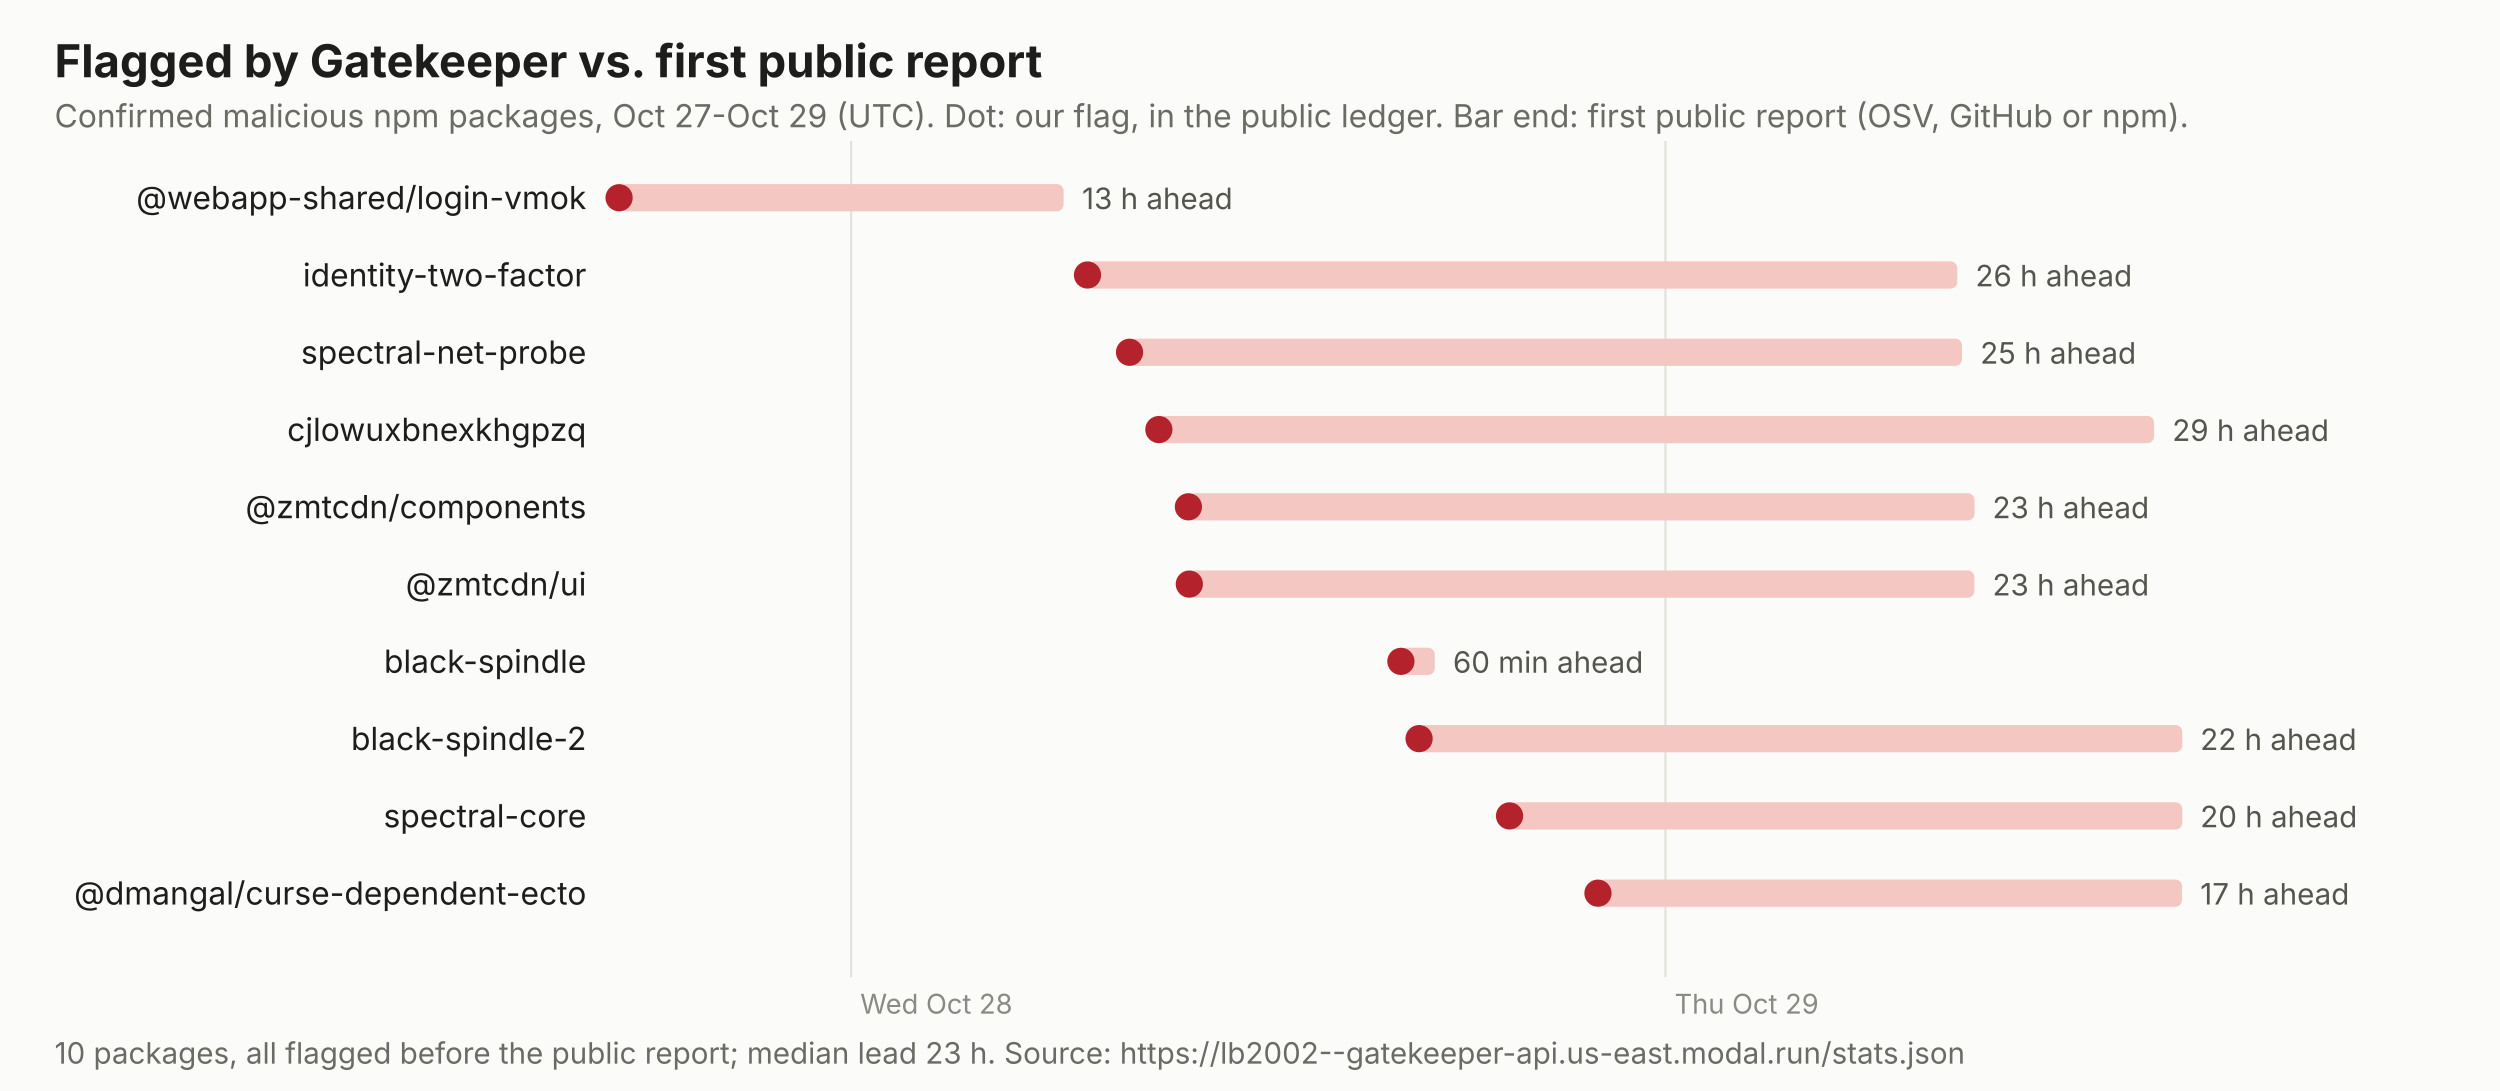
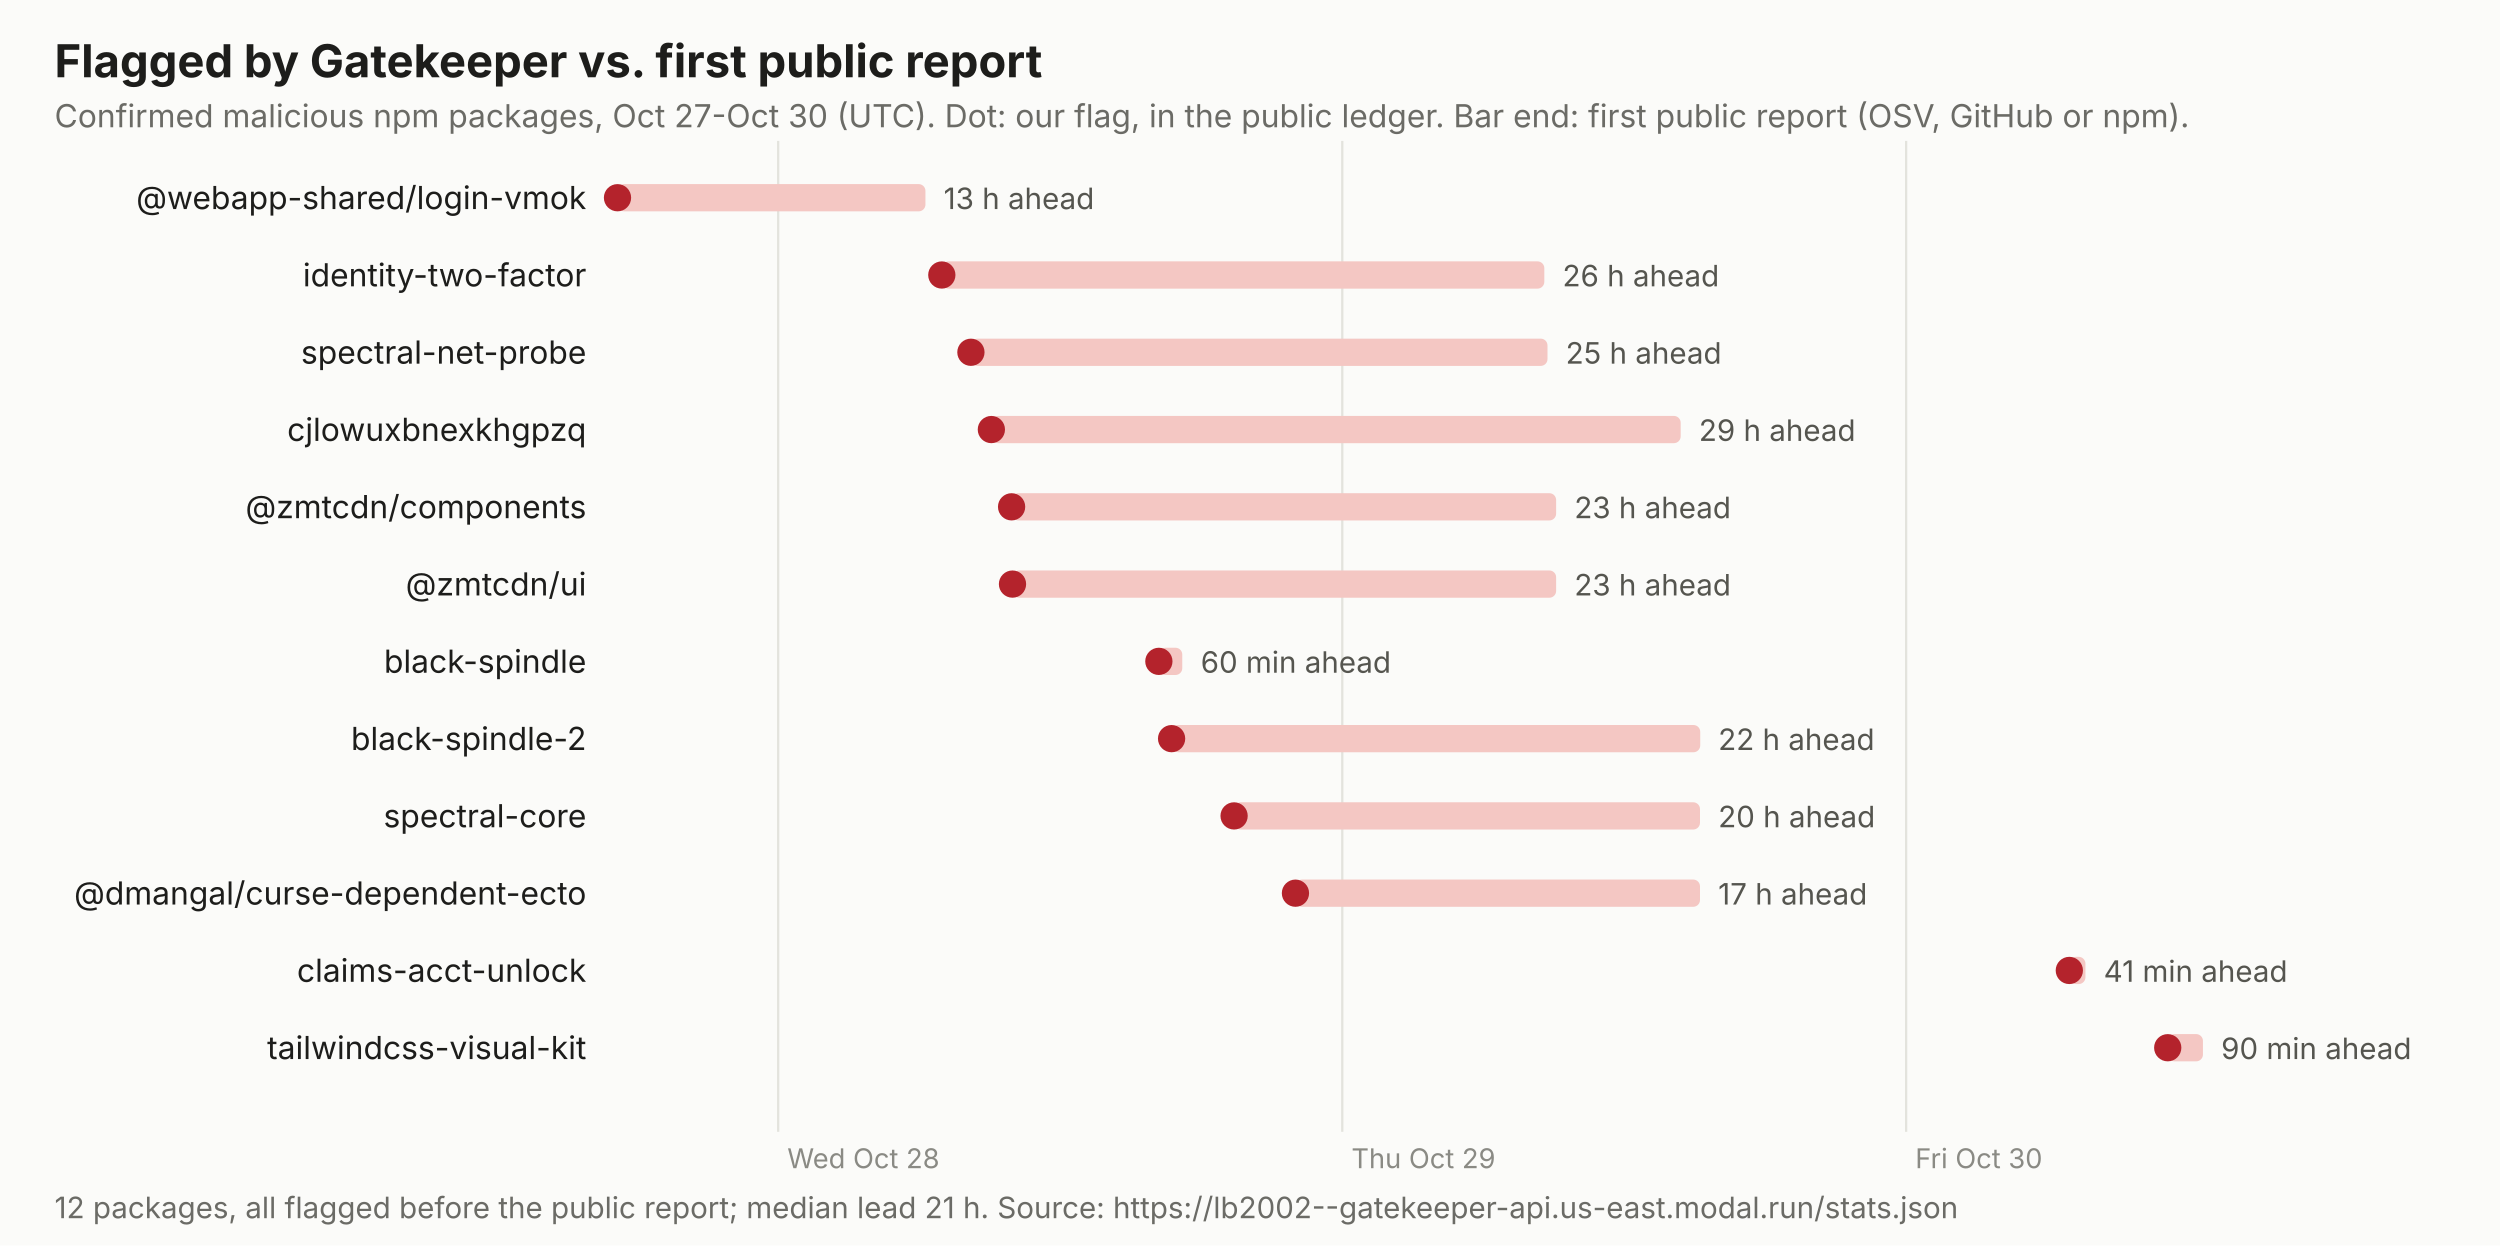
- <svg xmlns="http://www.w3.org/2000/svg" viewBox="0 0 1100 480" font-family="Inter, Segoe UI, Helvetica, Arial, sans-serif">
-   <rect width="1100" height="480" fill="#fbfbf9" />
+ <svg xmlns="http://www.w3.org/2000/svg" viewBox="0 0 1100 548" font-family="Inter, Segoe UI, Helvetica, Arial, sans-serif">
+   <rect width="1100" height="548" fill="#fbfbf9" />
  <text x="24" y="34" font-size="20" font-weight="700" fill="#1d1d1b">Flagged by Gatekeeper vs. first public report</text>
-   <text x="24" y="56" font-size="14" fill="#6b6b66">Confirmed malicious npm packages, Oct 27-Oct 29 (UTC). Dot: our flag, in the public ledger. Bar end: first public report (OSV, GitHub or npm).</text>
-   <line x1="374.5" y1="62" x2="374.5" y2="430" stroke="#e3e3dd" />
-   <text x="378.5" y="446" font-size="12" fill="#8a8a84">Wed Oct 28</text>
-   <line x1="732.8" y1="62" x2="732.8" y2="430" stroke="#e3e3dd" />
-   <text x="736.8" y="446" font-size="12" fill="#8a8a84">Thu Oct 29</text>
+   <text x="24" y="56" font-size="14" fill="#6b6b66">Confirmed malicious npm packages, Oct 27-Oct 30 (UTC). Dot: our flag, in the public ledger. Bar end: first public report (OSV, GitHub or npm).</text>
+   <line x1="342.4" y1="62" x2="342.4" y2="498" stroke="#e3e3dd" />
+   <text x="346.4" y="514" font-size="12" fill="#8a8a84">Wed Oct 28</text>
+   <line x1="590.6" y1="62" x2="590.6" y2="498" stroke="#e3e3dd" />
+   <text x="594.6" y="514" font-size="12" fill="#8a8a84">Thu Oct 29</text>
+   <line x1="838.7" y1="62" x2="838.7" y2="498" stroke="#e3e3dd" />
+   <text x="842.7" y="514" font-size="12" fill="#8a8a84">Fri Oct 30</text>
  <text x="258" y="92.0" font-size="14" text-anchor="end" fill="#1d1d1b">@webapp-shared/login-vmok</text>
-   <rect x="272.4" y="81.0" width="195.6" height="12" rx="3" fill="#f4c7c3" />
-   <circle cx="272.4" cy="87.0" r="6" fill="#b4232c" />
-   <text x="476.1" y="92.0" font-size="13" fill="#55554f">13 h ahead</text>
+   <rect x="271.7" y="81.0" width="135.5" height="12" rx="3" fill="#f4c7c3" />
+   <circle cx="271.7" cy="87.0" r="6" fill="#b4232c" />
+   <text x="415.2" y="92.0" font-size="13" fill="#55554f">13 h ahead</text>
  <text x="258" y="126.0" font-size="14" text-anchor="end" fill="#1d1d1b">identity-two-factor</text>
-   <rect x="478.5" y="115.0" width="382.7" height="12" rx="3" fill="#f4c7c3" />
-   <circle cx="478.5" cy="121.0" r="6" fill="#b4232c" />
-   <text x="869.2" y="126.0" font-size="13" fill="#55554f">26 h ahead</text>
+   <rect x="414.4" y="115.0" width="265.1" height="12" rx="3" fill="#f4c7c3" />
+   <circle cx="414.4" cy="121.0" r="6" fill="#b4232c" />
+   <text x="687.5" y="126.0" font-size="13" fill="#55554f">26 h ahead</text>
  <text x="258" y="160.0" font-size="14" text-anchor="end" fill="#1d1d1b">spectral-net-probe</text>
-   <rect x="497.0" y="149.0" width="366.3" height="12" rx="3" fill="#f4c7c3" />
-   <circle cx="497.0" cy="155.0" r="6" fill="#b4232c" />
-   <text x="871.3" y="160.0" font-size="13" fill="#55554f">25 h ahead</text>
+   <rect x="427.2" y="149.0" width="253.7" height="12" rx="3" fill="#f4c7c3" />
+   <circle cx="427.2" cy="155.0" r="6" fill="#b4232c" />
+   <text x="688.9" y="160.0" font-size="13" fill="#55554f">25 h ahead</text>
  <text x="258" y="194.0" font-size="14" text-anchor="end" fill="#1d1d1b">cjlowuxbnexkhgpzq</text>
-   <rect x="509.9" y="183.0" width="437.9" height="12" rx="3" fill="#f4c7c3" />
-   <circle cx="509.9" cy="189.0" r="6" fill="#b4232c" />
-   <text x="955.8" y="194.0" font-size="13" fill="#55554f">29 h ahead</text>
+   <rect x="436.2" y="183.0" width="303.3" height="12" rx="3" fill="#f4c7c3" />
+   <circle cx="436.2" cy="189.0" r="6" fill="#b4232c" />
+   <text x="747.5" y="194.0" font-size="13" fill="#55554f">29 h ahead</text>
  <text x="258" y="228.0" font-size="14" text-anchor="end" fill="#1d1d1b">@zmtcdn/components</text>
-   <rect x="522.9" y="217.0" width="345.9" height="12" rx="3" fill="#f4c7c3" />
-   <circle cx="522.9" cy="223.0" r="6" fill="#b4232c" />
-   <text x="876.7" y="228.0" font-size="13" fill="#55554f">23 h ahead</text>
+   <rect x="445.1" y="217.0" width="239.6" height="12" rx="3" fill="#f4c7c3" />
+   <circle cx="445.1" cy="223.0" r="6" fill="#b4232c" />
+   <text x="692.7" y="228.0" font-size="13" fill="#55554f">23 h ahead</text>
  <text x="258" y="262.0" font-size="14" text-anchor="end" fill="#1d1d1b">@zmtcdn/ui</text>
-   <rect x="523.3" y="251.0" width="345.4" height="12" rx="3" fill="#f4c7c3" />
-   <circle cx="523.3" cy="257.0" r="6" fill="#b4232c" />
-   <text x="876.7" y="262.0" font-size="13" fill="#55554f">23 h ahead</text>
+   <rect x="445.5" y="251.0" width="239.2" height="12" rx="3" fill="#f4c7c3" />
+   <circle cx="445.5" cy="257.0" r="6" fill="#b4232c" />
+   <text x="692.7" y="262.0" font-size="13" fill="#55554f">23 h ahead</text>
  <text x="258" y="296.0" font-size="14" text-anchor="end" fill="#1d1d1b">black-spindle</text>
-   <rect x="616.4" y="285.0" width="14.9" height="12" rx="3" fill="#f4c7c3" />
-   <circle cx="616.4" cy="291.0" r="6" fill="#b4232c" />
-   <text x="639.3" y="296.0" font-size="13" fill="#55554f">60 min ahead</text>
+   <rect x="509.9" y="285.0" width="10.3" height="12" rx="3" fill="#f4c7c3" />
+   <circle cx="509.9" cy="291.0" r="6" fill="#b4232c" />
+   <text x="528.3" y="296.0" font-size="13" fill="#55554f">60 min ahead</text>
  <text x="258" y="330.0" font-size="14" text-anchor="end" fill="#1d1d1b">black-spindle-2</text>
-   <rect x="624.4" y="319.0" width="335.8" height="12" rx="3" fill="#f4c7c3" />
-   <circle cx="624.4" cy="325.0" r="6" fill="#b4232c" />
-   <text x="968.1" y="330.0" font-size="13" fill="#55554f">22 h ahead</text>
+   <rect x="515.5" y="319.0" width="232.6" height="12" rx="3" fill="#f4c7c3" />
+   <circle cx="515.5" cy="325.0" r="6" fill="#b4232c" />
+   <text x="756.0" y="330.0" font-size="13" fill="#55554f">22 h ahead</text>
  <text x="258" y="364.0" font-size="14" text-anchor="end" fill="#1d1d1b">spectral-core</text>
-   <rect x="664.2" y="353.0" width="296.0" height="12" rx="3" fill="#f4c7c3" />
-   <circle cx="664.2" cy="359.0" r="6" fill="#b4232c" />
-   <text x="968.1" y="364.0" font-size="13" fill="#55554f">20 h ahead</text>
+   <rect x="543.0" y="353.0" width="205.0" height="12" rx="3" fill="#f4c7c3" />
+   <circle cx="543.0" cy="359.0" r="6" fill="#b4232c" />
+   <text x="756.0" y="364.0" font-size="13" fill="#55554f">20 h ahead</text>
  <text x="258" y="398.0" font-size="14" text-anchor="end" fill="#1d1d1b">@dmangal/curse-dependent-ecto</text>
-   <rect x="703.1" y="387.0" width="257.0" height="12" rx="3" fill="#f4c7c3" />
-   <circle cx="703.1" cy="393.0" r="6" fill="#b4232c" />
-   <text x="968.1" y="398.0" font-size="13" fill="#55554f">17 h ahead</text>
-   <text x="24" y="468" font-size="13" fill="#6b6b66">10 packages, all flagged before the public report; median lead 23 h. Source: https://lb2002--gatekeeper-api.us-east.modal.run/stats.json</text>
+   <rect x="570.0" y="387.0" width="178.0" height="12" rx="3" fill="#f4c7c3" />
+   <circle cx="570.0" cy="393.0" r="6" fill="#b4232c" />
+   <text x="756.0" y="398.0" font-size="13" fill="#55554f">17 h ahead</text>
+   <text x="258" y="432.0" font-size="14" text-anchor="end" fill="#1d1d1b">claims-acct-unlock</text>
+   <rect x="910.5" y="421.0" width="7.1" height="12" rx="3" fill="#f4c7c3" />
+   <circle cx="910.5" cy="427.0" r="6" fill="#b4232c" />
+   <text x="925.6" y="432.0" font-size="13" fill="#55554f">41 min ahead</text>
+   <text x="258" y="466.0" font-size="14" text-anchor="end" fill="#1d1d1b">tailwindcss-visual-kit</text>
+   <rect x="953.8" y="455.0" width="15.5" height="12" rx="3" fill="#f4c7c3" />
+   <circle cx="953.8" cy="461.0" r="6" fill="#b4232c" />
+   <text x="977.3" y="466.0" font-size="13" fill="#55554f">90 min ahead</text>
+   <text x="24" y="536" font-size="13" fill="#6b6b66">12 packages, all flagged before the public report; median lead 21 h. Source: https://lb2002--gatekeeper-api.us-east.modal.run/stats.json</text>
</svg>
